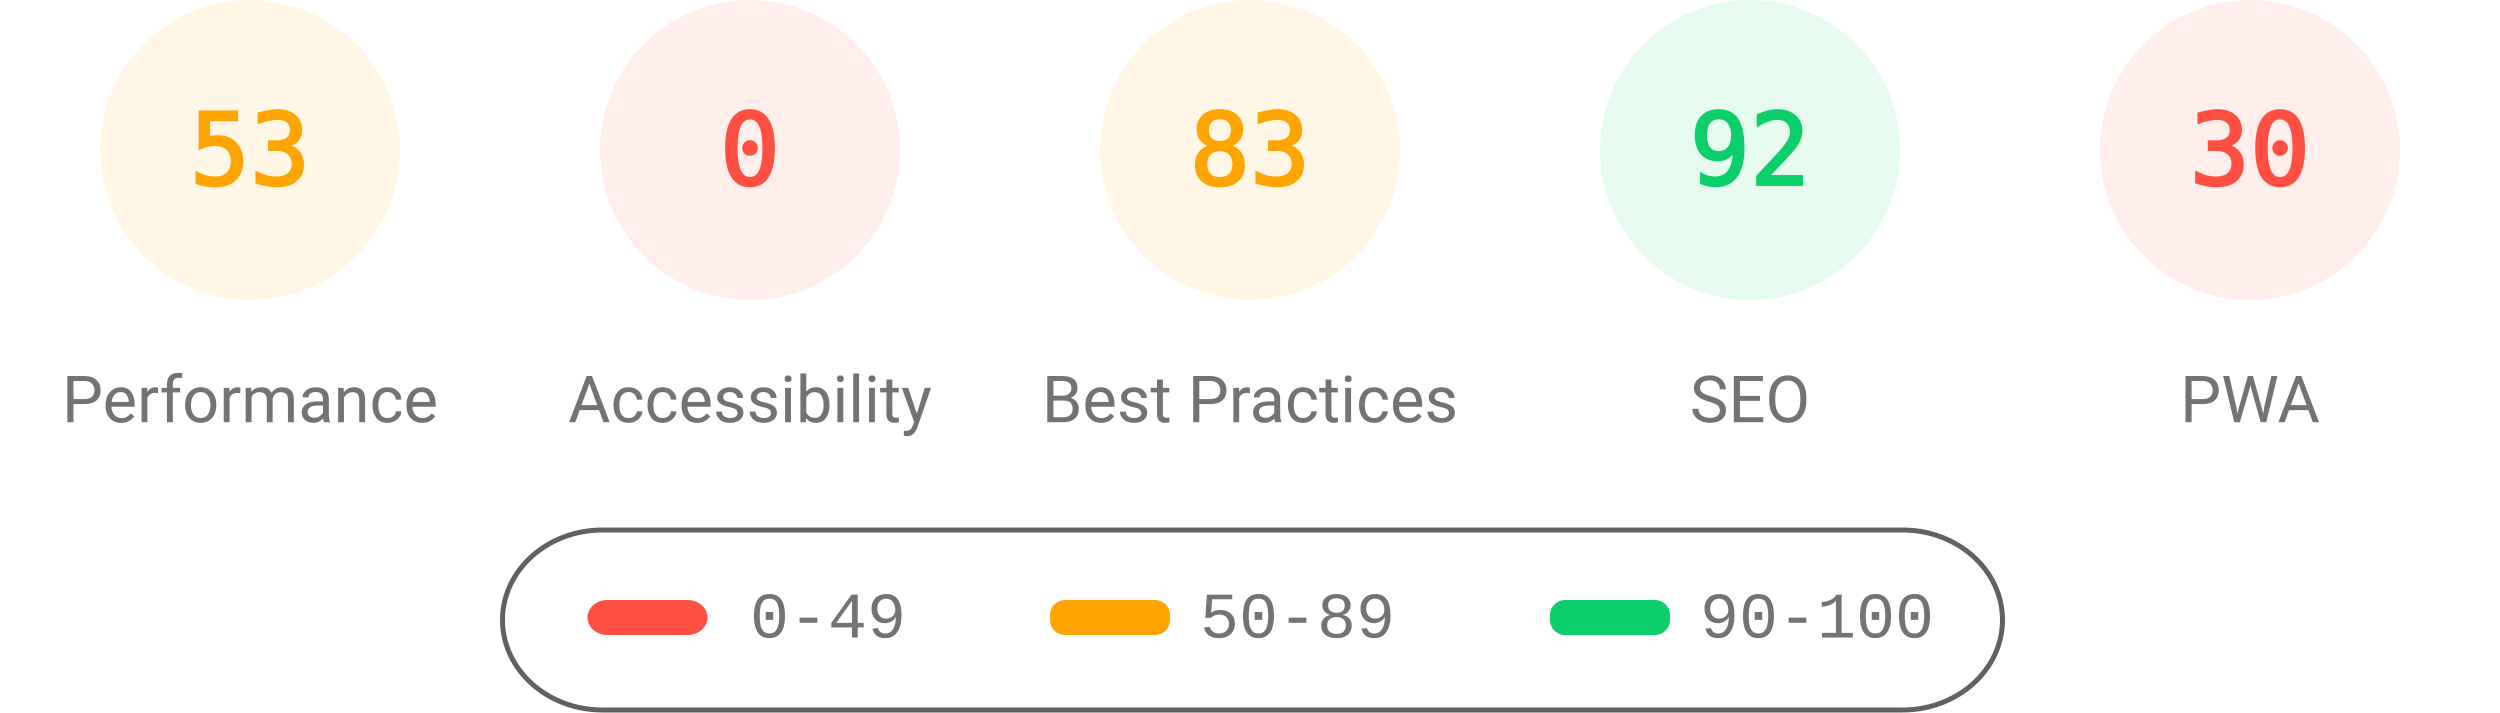
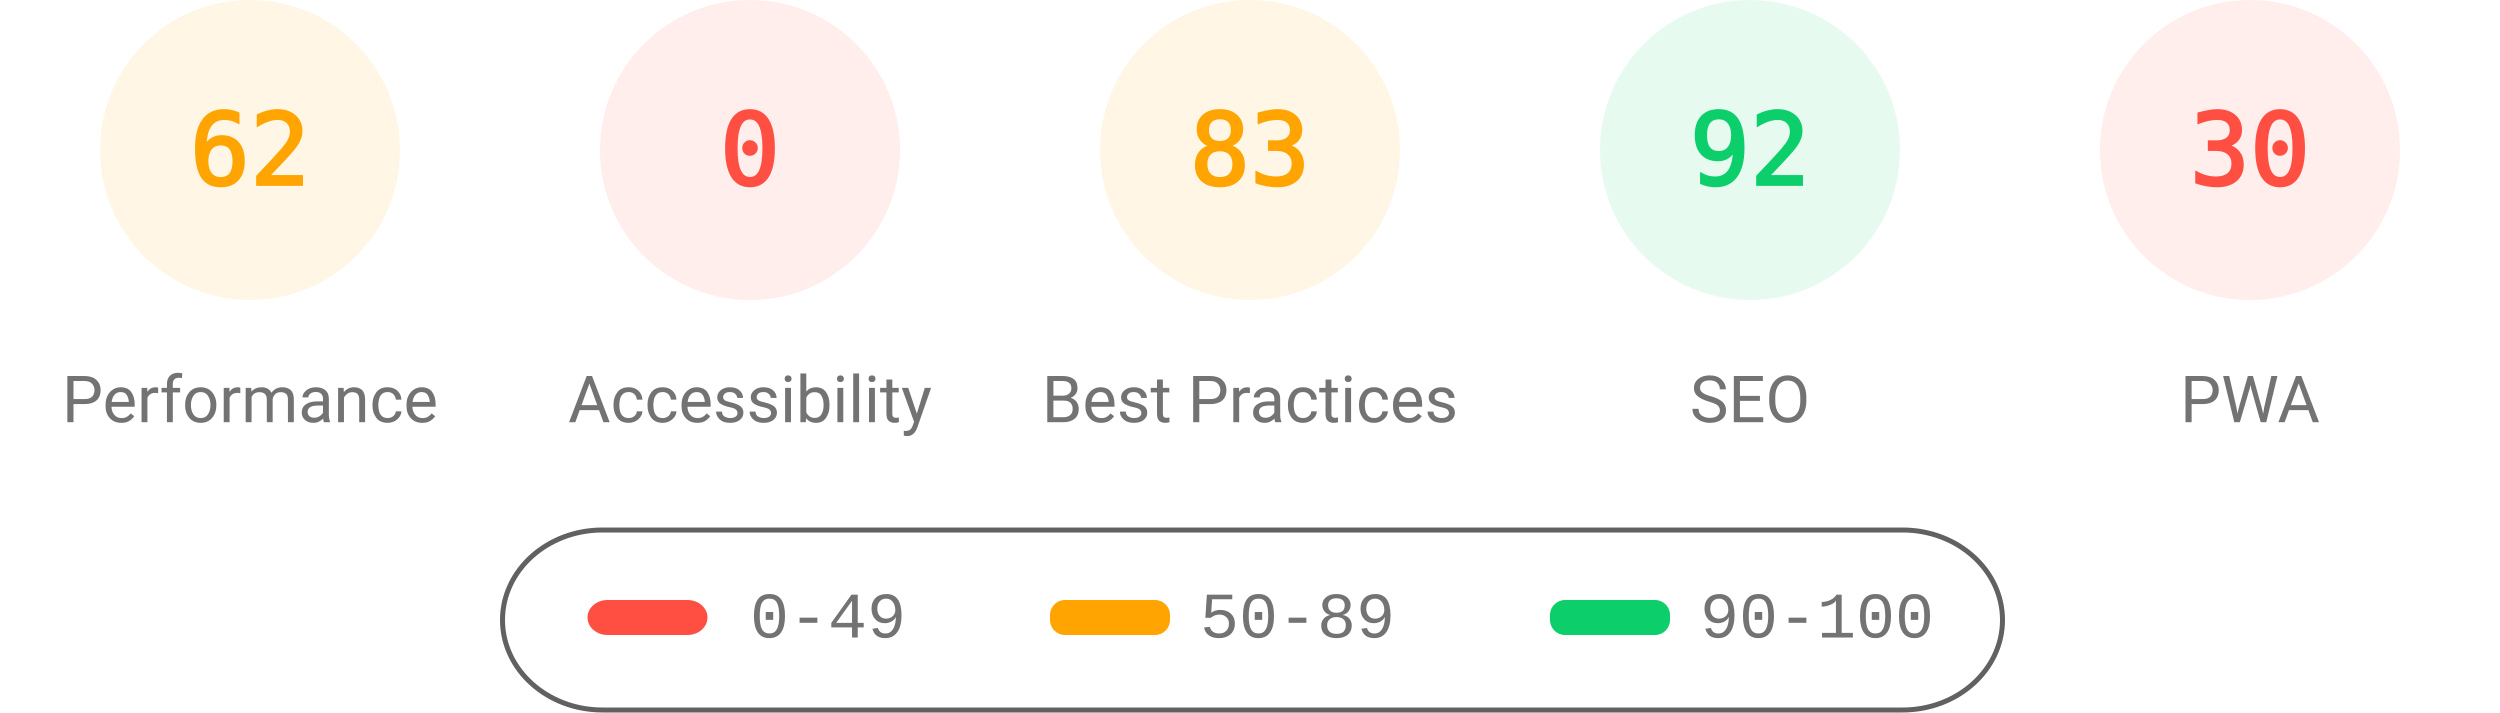
<svg xmlns="http://www.w3.org/2000/svg" fill="none" width="1000" height="285">
  <style>.gauge-base{opacity:.1}.gauge-arc{fill:none;animation-delay:250ms;stroke-linecap:round;transform:rotate(-90deg);transform-origin:100px 60px;animation:load-gauge 1s ease forwards}.guage-text{font-size:40px;font-family:monospace;text-align:center}.guage-red{color:#ff4e42;fill:#ff4e42;stroke:#ff4e42}.guage-orange{color:#ffa400;fill:#ffa400;stroke:#ffa400}.guage-green{color:#0cce6b;fill:#0cce6b;stroke:#0cce6b}.guage-undefined{color:#5c5c5c;fill:#5c5c5c;stroke:#5c5c5c}.guage-title{color:#737373;fill:#737373;stroke:none;font-size:26px;line-height:26px;font-family:Roboto,Halvetica,Arial,sans-serif}@keyframes load-gauge{from{stroke-dasharray:0 352.858}}</style>
  <svg class="guage-div guage-perf guage-orange" viewBox="0 0 200 200" width="200" height="200">
    <circle class="gauge-base" r="56" cx="100" cy="60" stroke-width="8" />
-     <circle class="gauge-arc guage-arc-1" r="56" cx="100" cy="60" stroke-width="8" style="stroke-dasharray:186.485,351.858" />
-     <text class="guage-text" x="100" y="60" alignment-baseline="central" dominant-baseline="central" text-anchor="middle">53</text>
+     <circle class="gauge-arc guage-arc-1" r="56" cx="100" cy="60" stroke-width="8" style="stroke-dasharray:218.152,351.858" />
+     <text class="guage-text" x="100" y="60" alignment-baseline="central" dominant-baseline="central" text-anchor="middle">62</text>
    <text class="guage-title" x="100" y="160" alignment-baseline="central" dominant-baseline="central" text-anchor="middle">Performance</text>
  </svg>
  <svg class="guage-div guage-acc guage-red" viewBox="0 0 200 200" width="200" height="200" x="200">
    <circle class="gauge-base" r="56" cx="100" cy="60" stroke-width="8" />
    <circle class="gauge-arc guage-arc-2" r="56" cx="100" cy="60" stroke-width="8" style="stroke-dasharray:0,351.858" />
    <text class="guage-text" x="100" y="60" alignment-baseline="central" dominant-baseline="central" text-anchor="middle">0</text>
    <text class="guage-title" x="100" y="160" alignment-baseline="central" dominant-baseline="central" text-anchor="middle">Accessibility</text>
  </svg>
  <svg class="guage-div guage-best guage-orange" viewBox="0 0 200 200" width="200" height="200" x="400">
    <circle class="gauge-base" r="56" cx="100" cy="60" stroke-width="8" />
    <circle class="gauge-arc guage-arc-3" r="56" cx="100" cy="60" stroke-width="8" style="stroke-dasharray:292.042,351.858" />
    <text class="guage-text" x="100" y="60" alignment-baseline="central" dominant-baseline="central" text-anchor="middle">83</text>
    <text class="guage-title" x="100" y="160" alignment-baseline="central" dominant-baseline="central" text-anchor="middle">Best Practices</text>
  </svg>
  <svg class="guage-div guage-seo guage-green" viewBox="0 0 200 200" width="200" height="200" x="600">
    <circle class="gauge-base" r="56" cx="100" cy="60" stroke-width="8" />
    <circle class="gauge-arc guage-arc-4" r="56" cx="100" cy="60" stroke-width="8" style="stroke-dasharray:323.709,351.858" />
    <text class="guage-text" x="100" y="60" alignment-baseline="central" dominant-baseline="central" text-anchor="middle">92</text>
    <text class="guage-title" x="100" y="160" alignment-baseline="central" dominant-baseline="central" text-anchor="middle">SEO</text>
  </svg>
  <svg class="guage-div guage-pwa guage-red" viewBox="0 0 200 200" width="200" height="200" x="800">
    <circle class="gauge-base" r="56" cx="100" cy="60" stroke-width="8" />
    <circle class="gauge-arc guage-arc-4" r="56" cx="100" cy="60" stroke-width="8" style="stroke-dasharray:105.557,351.858" />
    <text class="guage-text" x="100" y="60" alignment-baseline="central" dominant-baseline="central" text-anchor="middle">30</text>
    <text class="guage-title" x="100" y="160" alignment-baseline="central" dominant-baseline="central" text-anchor="middle">PWA</text>
  </svg>
  <svg width="604" height="76" x="200" y="210">
    <path fill="none" id="canvas_background" d="M-1-1h604v80H-1z" />
    <rect fill-opacity="0" stroke="#616161" stroke-width="2" rx="40" id="svg_2" height="72" width="600" y="2" x="1" fill="#000" />
    <rect stroke="#000" rx="8" id="svg_3" height="14" width="48" y="30" x="35" stroke-opacity="null" stroke-width="0" fill="#ff4e42" />
    <rect stroke="#000" rx="6" id="svg_4" height="14" width="48" y="30" x="220" stroke-opacity="null" stroke-width="0" fill="#ffa400" />
    <rect stroke="#000" rx="6" id="svg_5" height="14" width="48" y="30" x="420" stroke-opacity="null" stroke-width="0" fill="#0cce6b" />
    <text xml:space="preserve" text-anchor="start" font-family="'Courier New', Courier, monospace" font-size="26" id="svg_6" y="45" x="100" stroke-opacity="null" stroke-width="0" stroke="#000" fill="#737373">0-49</text>
    <text xml:space="preserve" text-anchor="start" font-family="'Courier New', Courier, monospace" font-size="26" id="svg_7" y="45" x="280" stroke-opacity="null" stroke-width="0" stroke="#000" fill="#737373">50-89</text>
    <text xml:space="preserve" text-anchor="start" font-family="'Courier New', Courier, monospace" font-size="26" id="svg_8" y="45" x="480" stroke-opacity="null" stroke-width="0" stroke="#000" fill="#737373">90-100</text>
  </svg>
</svg>
